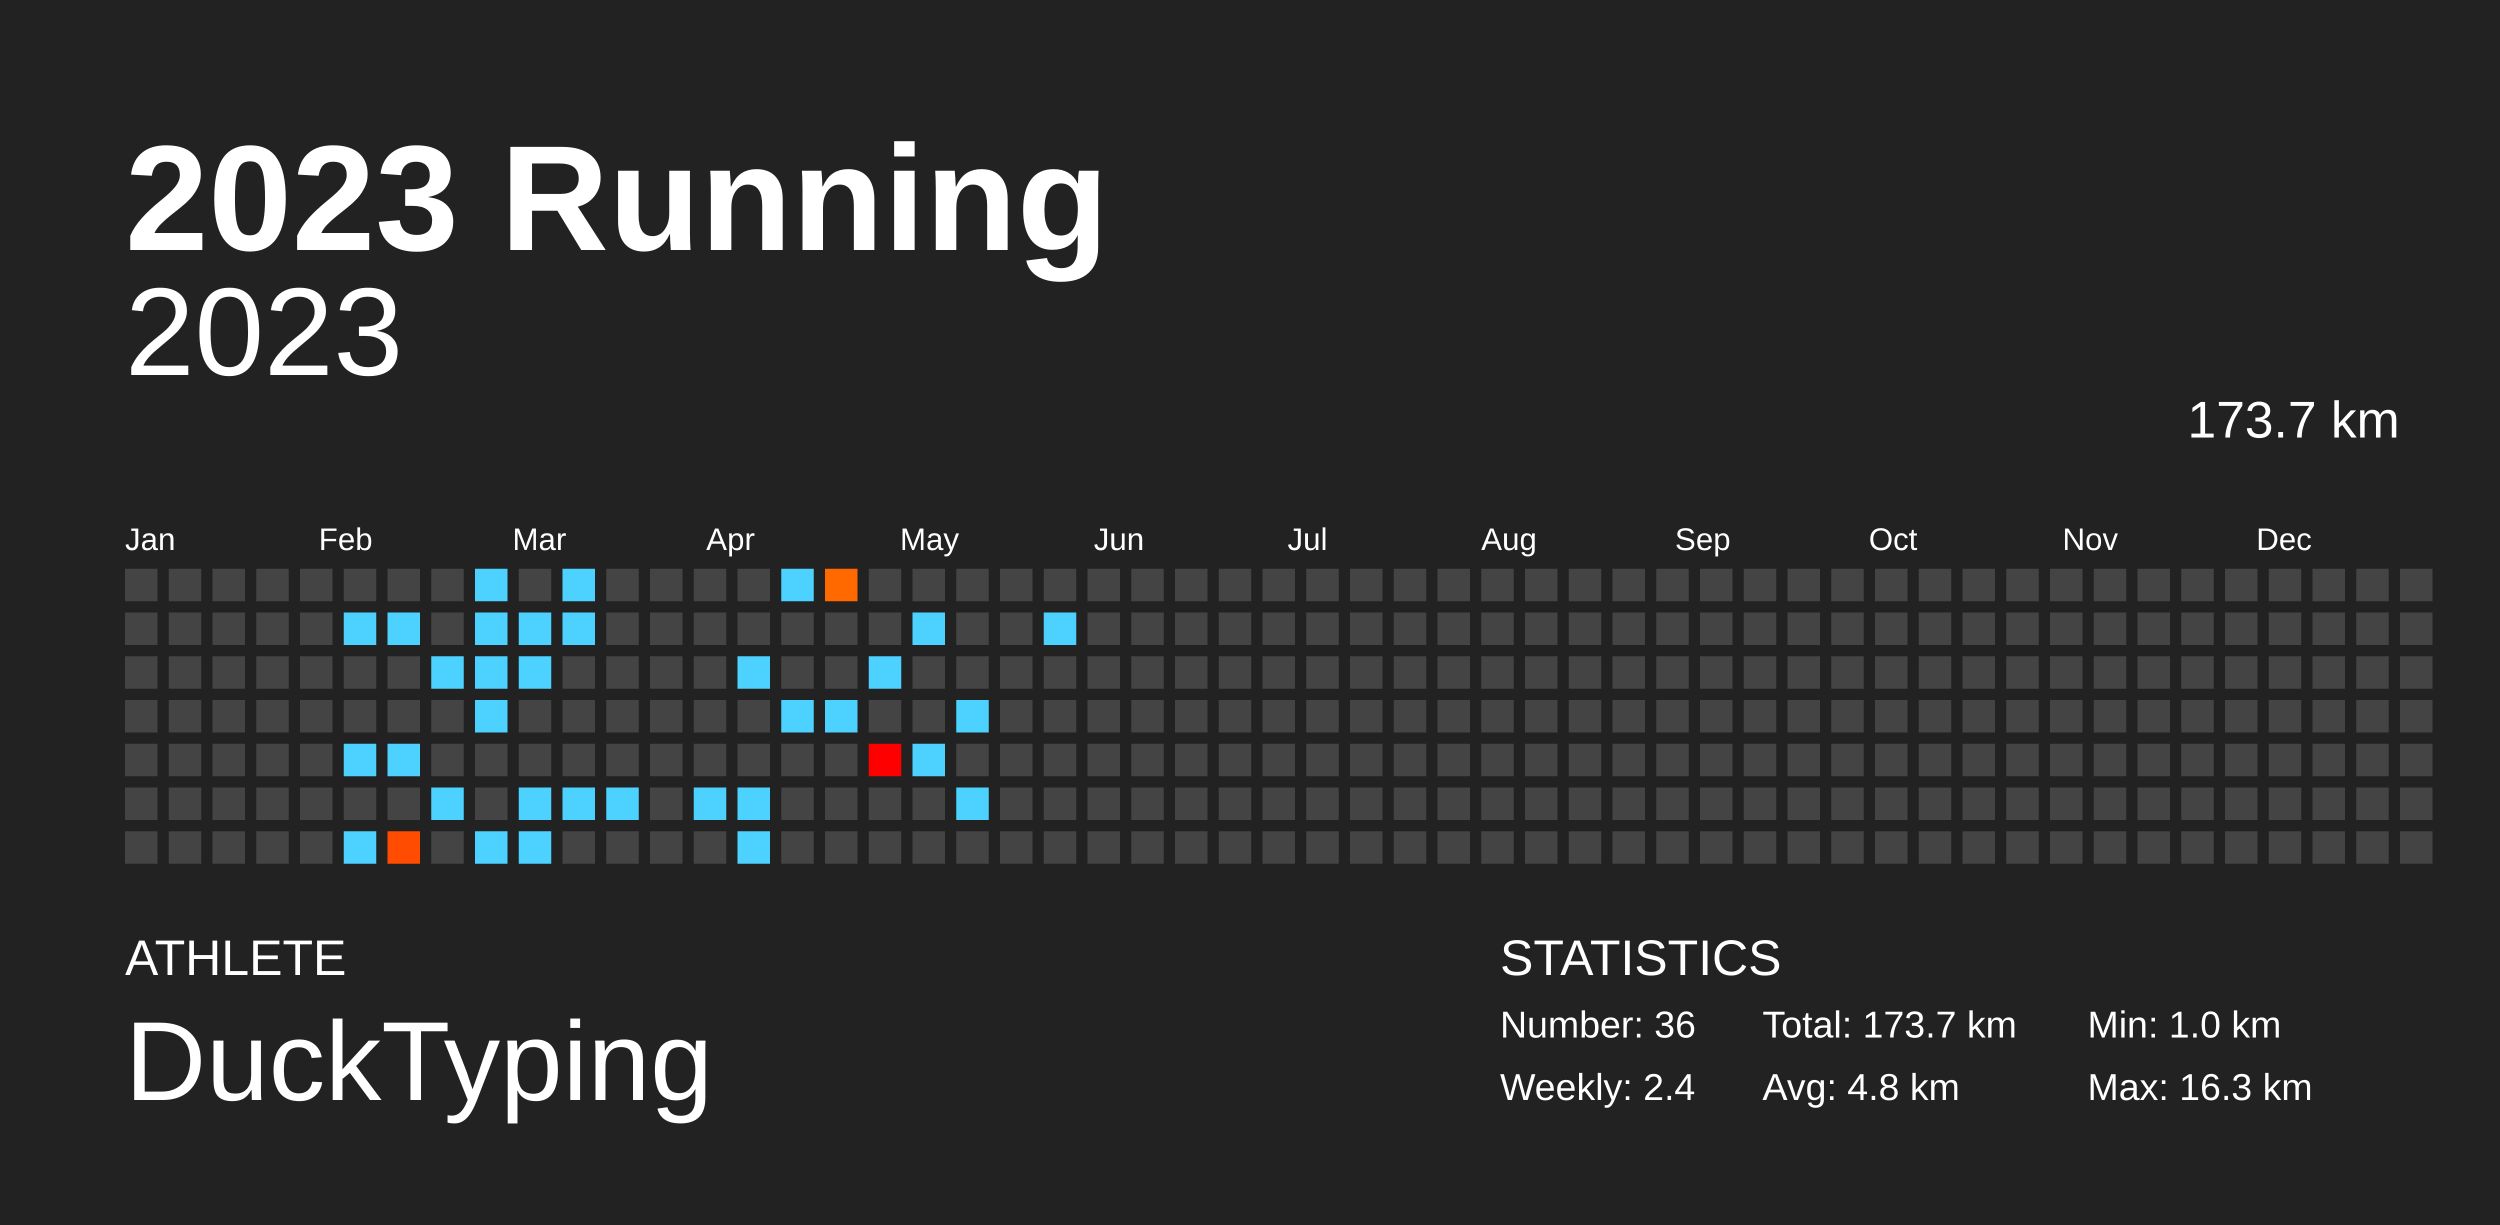
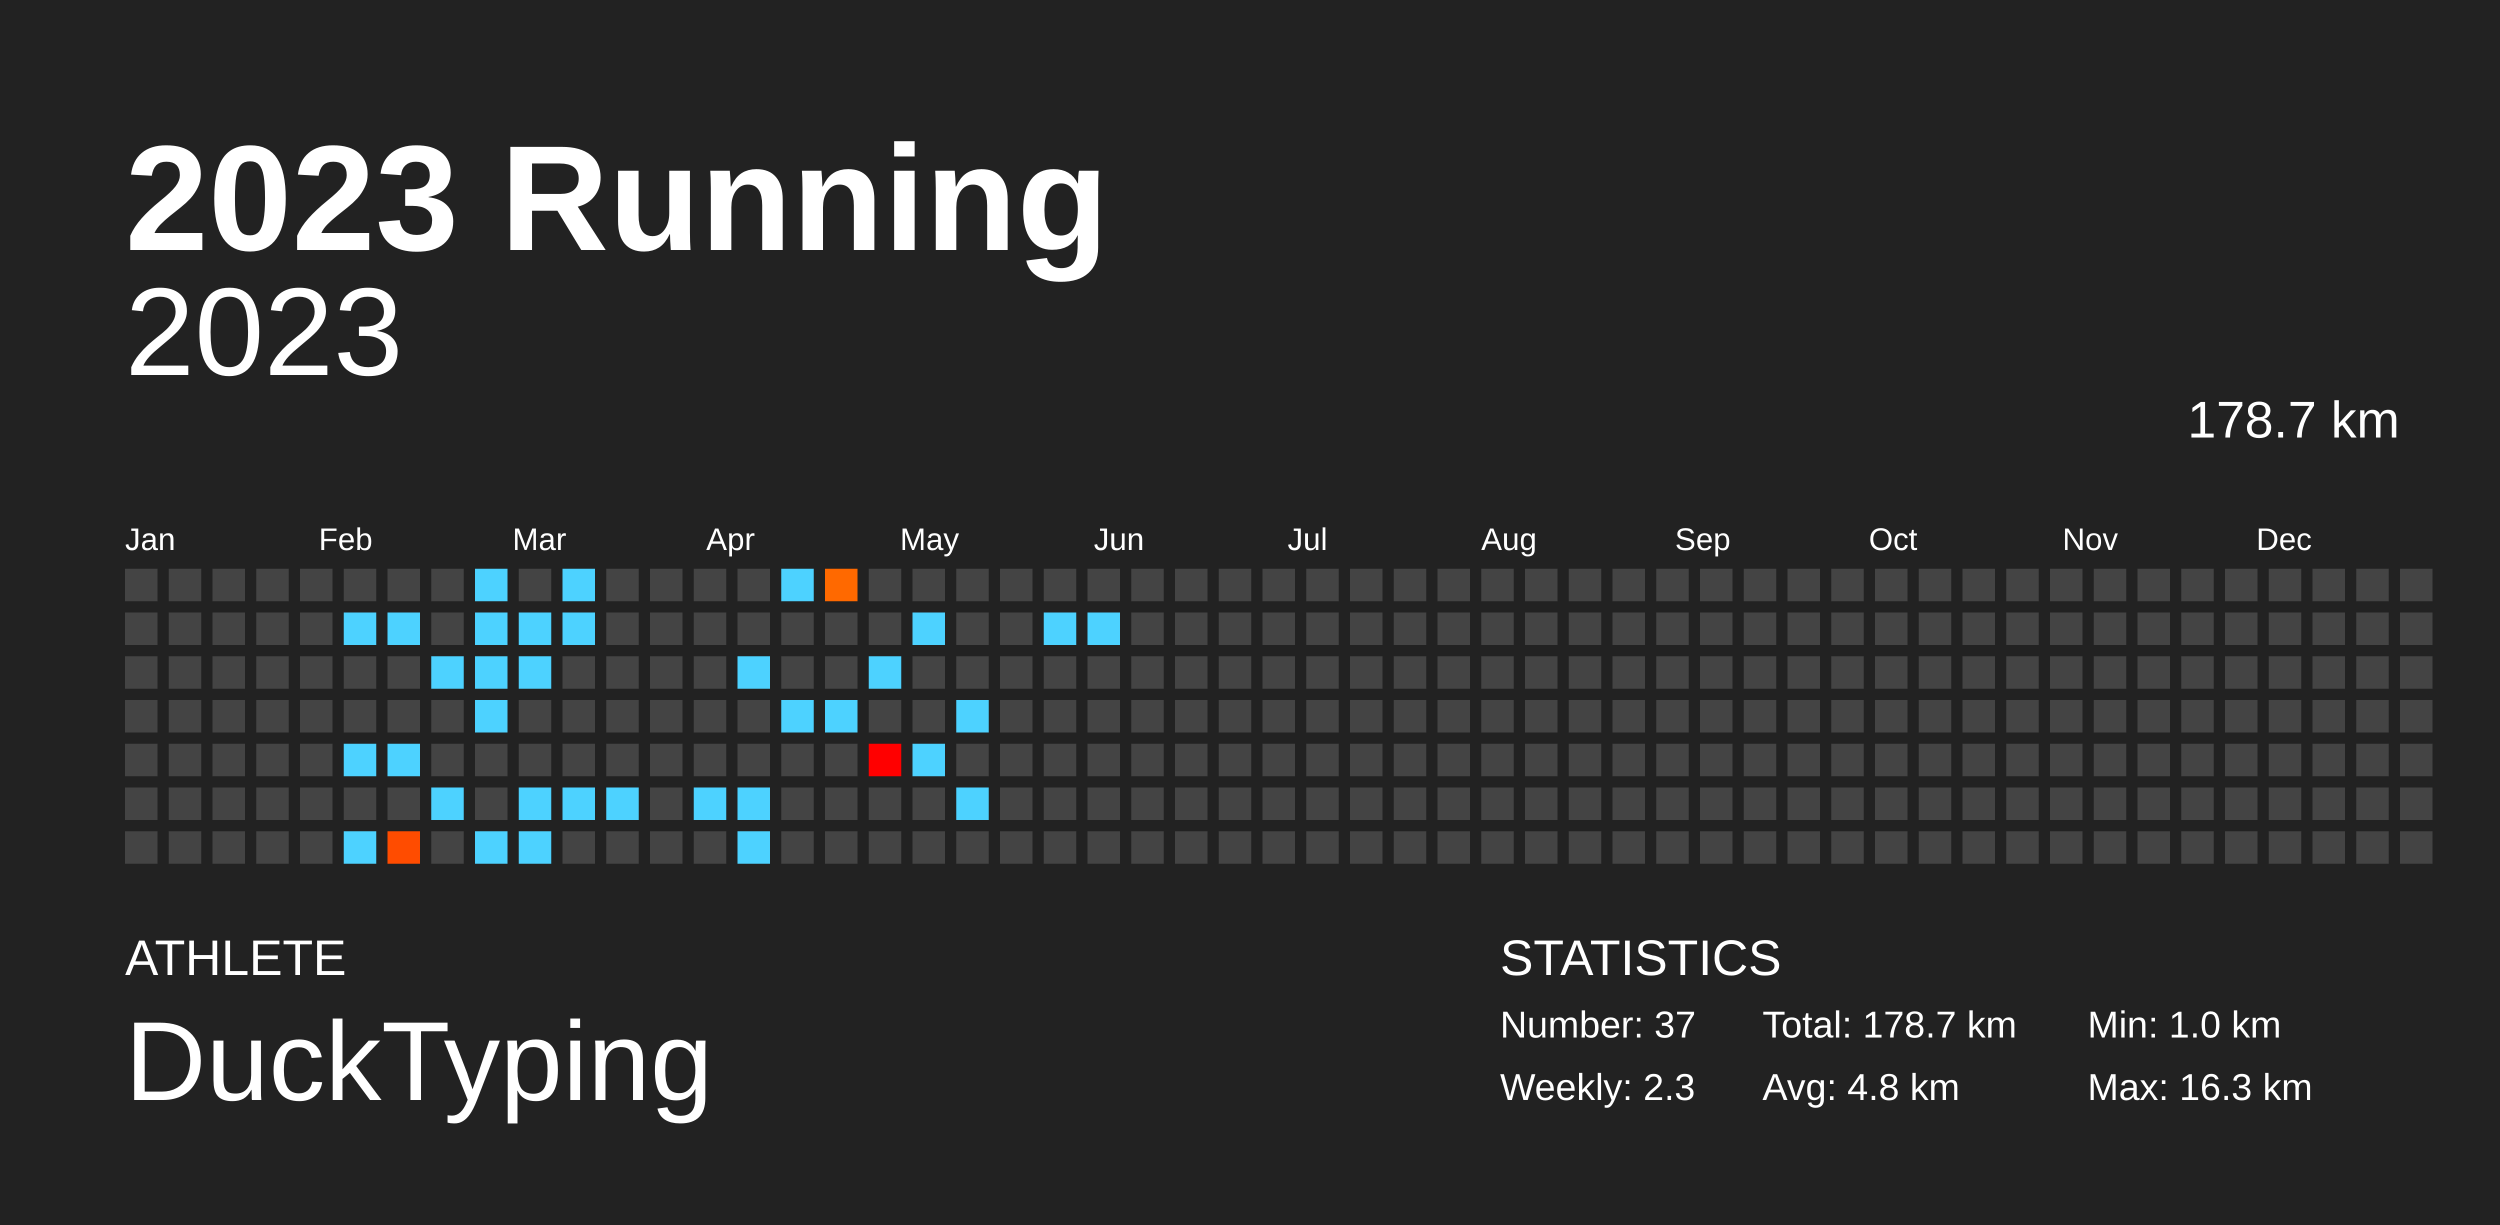
<svg xmlns="http://www.w3.org/2000/svg" baseProfile="full" height="98mm" version="1.1" viewBox="0,0,200,98" width="200mm">
  <defs />
  <rect fill="#222222" height="98" width="200" x="0" y="0" />
  <text fill="#FFFFFF" style="font-size:12px; font-family:Arial; font-weight:bold;" x="10" y="20">2023 Running</text>
  <text fill="#FFFFFF" style="font-size:4px; font-family:Arial" x="10" y="78">ATHLETE</text>
  <text fill="#FFFFFF" style="font-size:9px; font-family:Arial" x="10" y="88">DuckTyping</text>
  <text fill="#FFFFFF" style="font-size:4px; font-family:Arial" x="120" y="78">STATISTICS</text>
-   <text fill="#FFFFFF" style="font-size:3px; font-family:Arial" x="120" y="83">Number: 36</text>
-   <text fill="#FFFFFF" style="font-size:3px; font-family:Arial" x="120" y="88">Weekly: 2.4</text>
-   <text fill="#FFFFFF" style="font-size:3px; font-family:Arial" x="141" y="83">Total: 173.7 km</text>
+   <text fill="#FFFFFF" style="font-size:3px; font-family:Arial" x="120" y="83">Number: 37</text>
+   <text fill="#FFFFFF" style="font-size:3px; font-family:Arial" x="120" y="88">Weekly: 2.3</text>
+   <text fill="#FFFFFF" style="font-size:3px; font-family:Arial" x="141" y="83">Total: 178.7 km</text>
  <text fill="#FFFFFF" style="font-size:3px; font-family:Arial" x="141" y="88">Avg: 4.8 km</text>
  <text fill="#FFFFFF" style="font-size:3px; font-family:Arial" x="167" y="83">Min: 1.0 km</text>
  <text fill="#FFFFFF" style="font-size:3px; font-family:Arial" x="167" y="88">Max: 16.3 km</text>
  <text alignment-baseline="hanging" fill="#FFFFFF" style="font-size:10.0px; font-family:Arial;" x="10" y="30">2023</text>
-   <text alignment-baseline="hanging" fill="#FFFFFF" style="font-size:4.125px; font-family:Arial;" x="175" y="35">173.7 km</text>
+   <text alignment-baseline="hanging" fill="#FFFFFF" style="font-size:4.125px; font-family:Arial;" x="175" y="35">178.7 km</text>
  <text fill="#FFFFFF" style="font-size:2.5px; font-family:Arial" x="10.0" y="44">Jan</text>
  <text fill="#FFFFFF" style="font-size:2.5px; font-family:Arial" x="25.5" y="44">Feb</text>
  <text fill="#FFFFFF" style="font-size:2.5px; font-family:Arial" x="41.0" y="44">Mar</text>
  <text fill="#FFFFFF" style="font-size:2.5px; font-family:Arial" x="56.5" y="44">Apr</text>
  <text fill="#FFFFFF" style="font-size:2.5px; font-family:Arial" x="72.0" y="44">May</text>
  <text fill="#FFFFFF" style="font-size:2.5px; font-family:Arial" x="87.5" y="44">Jun</text>
  <text fill="#FFFFFF" style="font-size:2.5px; font-family:Arial" x="103.0" y="44">Jul</text>
  <text fill="#FFFFFF" style="font-size:2.5px; font-family:Arial" x="118.5" y="44">Aug</text>
  <text fill="#FFFFFF" style="font-size:2.5px; font-family:Arial" x="134.0" y="44">Sep</text>
  <text fill="#FFFFFF" style="font-size:2.5px; font-family:Arial" x="149.5" y="44">Oct</text>
  <text fill="#FFFFFF" style="font-size:2.5px; font-family:Arial" x="165.0" y="44">Nov</text>
  <text fill="#FFFFFF" style="font-size:2.5px; font-family:Arial" x="180.5" y="44">Dec</text>
  <rect fill="#444444" height="2.6" width="2.6" x="10.0" y="45.5" />
  <rect fill="#444444" height="2.6" width="2.6" x="10.0" y="49.0" />
  <rect fill="#444444" height="2.6" width="2.6" x="10.0" y="52.5" />
  <rect fill="#444444" height="2.6" width="2.6" x="10.0" y="56.0" />
  <rect fill="#444444" height="2.6" width="2.6" x="10.0" y="59.5" />
  <rect fill="#444444" height="2.6" width="2.6" x="10.0" y="63.0" />
  <rect fill="#444444" height="2.6" width="2.6" x="10.0" y="66.5" />
  <rect fill="#444444" height="2.6" width="2.6" x="13.5" y="45.5" />
  <rect fill="#444444" height="2.6" width="2.6" x="13.5" y="49.0" />
  <rect fill="#444444" height="2.6" width="2.6" x="13.5" y="52.5" />
  <rect fill="#444444" height="2.6" width="2.6" x="13.5" y="56.0" />
  <rect fill="#444444" height="2.6" width="2.6" x="13.5" y="59.5" />
  <rect fill="#444444" height="2.6" width="2.6" x="13.5" y="63.0" />
  <rect fill="#444444" height="2.6" width="2.6" x="13.5" y="66.5" />
  <rect fill="#444444" height="2.6" width="2.6" x="17.0" y="45.5" />
  <rect fill="#444444" height="2.6" width="2.6" x="17.0" y="49.0" />
  <rect fill="#444444" height="2.6" width="2.6" x="17.0" y="52.5" />
  <rect fill="#444444" height="2.6" width="2.6" x="17.0" y="56.0" />
  <rect fill="#444444" height="2.6" width="2.6" x="17.0" y="59.5" />
  <rect fill="#444444" height="2.6" width="2.6" x="17.0" y="63.0" />
  <rect fill="#444444" height="2.6" width="2.6" x="17.0" y="66.5" />
  <rect fill="#444444" height="2.6" width="2.6" x="20.5" y="45.5" />
  <rect fill="#444444" height="2.6" width="2.6" x="20.5" y="49.0" />
  <rect fill="#444444" height="2.6" width="2.6" x="20.5" y="52.5" />
  <rect fill="#444444" height="2.6" width="2.6" x="20.5" y="56.0" />
  <rect fill="#444444" height="2.6" width="2.6" x="20.5" y="59.5" />
  <rect fill="#444444" height="2.6" width="2.6" x="20.5" y="63.0" />
  <rect fill="#444444" height="2.6" width="2.6" x="20.5" y="66.5" />
  <rect fill="#444444" height="2.6" width="2.6" x="24.0" y="45.5" />
  <rect fill="#444444" height="2.6" width="2.6" x="24.0" y="49.0" />
  <rect fill="#444444" height="2.6" width="2.6" x="24.0" y="52.5" />
  <rect fill="#444444" height="2.6" width="2.6" x="24.0" y="56.0" />
  <rect fill="#444444" height="2.6" width="2.6" x="24.0" y="59.5" />
  <rect fill="#444444" height="2.6" width="2.6" x="24.0" y="63.0" />
  <rect fill="#444444" height="2.6" width="2.6" x="24.0" y="66.5" />
  <rect fill="#444444" height="2.6" width="2.6" x="27.5" y="45.5" />
  <rect fill="#4dd2ff" height="2.6" width="2.6" x="27.5" y="49.0" />
  <rect fill="#444444" height="2.6" width="2.6" x="27.5" y="52.5" />
  <rect fill="#444444" height="2.6" width="2.6" x="27.5" y="56.0" />
  <rect fill="#4dd2ff" height="2.6" width="2.6" x="27.5" y="59.5" />
  <rect fill="#444444" height="2.6" width="2.6" x="27.5" y="63.0" />
  <rect fill="#4dd2ff" height="2.6" width="2.6" x="27.5" y="66.5" />
  <rect fill="#444444" height="2.6" width="2.6" x="31.0" y="45.5" />
  <rect fill="#4dd2ff" height="2.6" width="2.6" x="31.0" y="49.0" />
  <rect fill="#444444" height="2.6" width="2.6" x="31.0" y="52.5" />
  <rect fill="#444444" height="2.6" width="2.6" x="31.0" y="56.0" />
  <rect fill="#4dd2ff" height="2.6" width="2.6" x="31.0" y="59.5" />
  <rect fill="#444444" height="2.6" width="2.6" x="31.0" y="63.0" />
  <rect fill="#ff4c00" height="2.6" width="2.6" x="31.0" y="66.5" />
  <rect fill="#444444" height="2.6" width="2.6" x="34.5" y="45.5" />
  <rect fill="#444444" height="2.6" width="2.6" x="34.5" y="49.0" />
  <rect fill="#4dd2ff" height="2.6" width="2.6" x="34.5" y="52.5" />
  <rect fill="#444444" height="2.6" width="2.6" x="34.5" y="56.0" />
  <rect fill="#444444" height="2.6" width="2.6" x="34.5" y="59.5" />
  <rect fill="#4dd2ff" height="2.6" width="2.6" x="34.5" y="63.0" />
  <rect fill="#444444" height="2.6" width="2.6" x="34.5" y="66.5" />
  <rect fill="#4dd2ff" height="2.6" width="2.6" x="38.0" y="45.5" />
  <rect fill="#4dd2ff" height="2.6" width="2.6" x="38.0" y="49.0" />
  <rect fill="#4dd2ff" height="2.6" width="2.6" x="38.0" y="52.5" />
  <rect fill="#4dd2ff" height="2.6" width="2.6" x="38.0" y="56.0" />
  <rect fill="#444444" height="2.6" width="2.6" x="38.0" y="59.5" />
  <rect fill="#444444" height="2.6" width="2.6" x="38.0" y="63.0" />
  <rect fill="#4dd2ff" height="2.6" width="2.6" x="38.0" y="66.5" />
  <rect fill="#444444" height="2.6" width="2.6" x="41.5" y="45.5" />
  <rect fill="#4dd2ff" height="2.6" width="2.6" x="41.5" y="49.0" />
  <rect fill="#4dd2ff" height="2.6" width="2.6" x="41.5" y="52.5" />
  <rect fill="#444444" height="2.6" width="2.6" x="41.5" y="56.0" />
  <rect fill="#444444" height="2.6" width="2.6" x="41.5" y="59.5" />
  <rect fill="#4dd2ff" height="2.6" width="2.6" x="41.5" y="63.0" />
  <rect fill="#4dd2ff" height="2.6" width="2.6" x="41.5" y="66.5" />
  <rect fill="#4dd2ff" height="2.6" width="2.6" x="45.0" y="45.5" />
  <rect fill="#4dd2ff" height="2.6" width="2.6" x="45.0" y="49.0" />
  <rect fill="#444444" height="2.6" width="2.6" x="45.0" y="52.5" />
  <rect fill="#444444" height="2.6" width="2.6" x="45.0" y="56.0" />
  <rect fill="#444444" height="2.6" width="2.6" x="45.0" y="59.5" />
  <rect fill="#4dd2ff" height="2.6" width="2.6" x="45.0" y="63.0" />
  <rect fill="#444444" height="2.6" width="2.6" x="45.0" y="66.5" />
  <rect fill="#444444" height="2.6" width="2.6" x="48.5" y="45.5" />
  <rect fill="#444444" height="2.6" width="2.6" x="48.5" y="49.0" />
  <rect fill="#444444" height="2.6" width="2.6" x="48.5" y="52.5" />
  <rect fill="#444444" height="2.6" width="2.6" x="48.5" y="56.0" />
  <rect fill="#444444" height="2.6" width="2.6" x="48.5" y="59.5" />
  <rect fill="#4dd2ff" height="2.6" width="2.6" x="48.5" y="63.0" />
  <rect fill="#444444" height="2.6" width="2.6" x="48.5" y="66.5" />
  <rect fill="#444444" height="2.6" width="2.6" x="52.0" y="45.5" />
  <rect fill="#444444" height="2.6" width="2.6" x="52.0" y="49.0" />
  <rect fill="#444444" height="2.6" width="2.6" x="52.0" y="52.5" />
  <rect fill="#444444" height="2.6" width="2.6" x="52.0" y="56.0" />
  <rect fill="#444444" height="2.6" width="2.6" x="52.0" y="59.5" />
  <rect fill="#444444" height="2.6" width="2.6" x="52.0" y="63.0" />
  <rect fill="#444444" height="2.6" width="2.6" x="52.0" y="66.5" />
  <rect fill="#444444" height="2.6" width="2.6" x="55.5" y="45.5" />
  <rect fill="#444444" height="2.6" width="2.6" x="55.5" y="49.0" />
  <rect fill="#444444" height="2.6" width="2.6" x="55.5" y="52.5" />
  <rect fill="#444444" height="2.6" width="2.6" x="55.5" y="56.0" />
  <rect fill="#444444" height="2.6" width="2.6" x="55.5" y="59.5" />
  <rect fill="#4dd2ff" height="2.6" width="2.6" x="55.5" y="63.0" />
  <rect fill="#444444" height="2.6" width="2.6" x="55.5" y="66.5" />
  <rect fill="#444444" height="2.6" width="2.6" x="59.0" y="45.5" />
  <rect fill="#444444" height="2.6" width="2.6" x="59.0" y="49.0" />
  <rect fill="#4dd2ff" height="2.6" width="2.6" x="59.0" y="52.5" />
  <rect fill="#444444" height="2.6" width="2.6" x="59.0" y="56.0" />
  <rect fill="#444444" height="2.6" width="2.6" x="59.0" y="59.5" />
  <rect fill="#4dd2ff" height="2.6" width="2.6" x="59.0" y="63.0" />
  <rect fill="#4dd2ff" height="2.6" width="2.6" x="59.0" y="66.5" />
  <rect fill="#4dd2ff" height="2.6" width="2.6" x="62.5" y="45.5" />
  <rect fill="#444444" height="2.6" width="2.6" x="62.5" y="49.0" />
  <rect fill="#444444" height="2.6" width="2.6" x="62.5" y="52.5" />
  <rect fill="#4dd2ff" height="2.6" width="2.6" x="62.5" y="56.0" />
  <rect fill="#444444" height="2.6" width="2.6" x="62.5" y="59.5" />
  <rect fill="#444444" height="2.6" width="2.6" x="62.5" y="63.0" />
  <rect fill="#444444" height="2.6" width="2.6" x="62.5" y="66.5" />
  <rect fill="#ff6900" height="2.6" width="2.6" x="66.0" y="45.5" />
  <rect fill="#444444" height="2.6" width="2.6" x="66.0" y="49.0" />
  <rect fill="#444444" height="2.6" width="2.6" x="66.0" y="52.5" />
  <rect fill="#4dd2ff" height="2.6" width="2.6" x="66.0" y="56.0" />
  <rect fill="#444444" height="2.6" width="2.6" x="66.0" y="59.5" />
  <rect fill="#444444" height="2.6" width="2.6" x="66.0" y="63.0" />
  <rect fill="#444444" height="2.6" width="2.6" x="66.0" y="66.5" />
  <rect fill="#444444" height="2.6" width="2.6" x="69.5" y="45.5" />
  <rect fill="#444444" height="2.6" width="2.6" x="69.5" y="49.0" />
  <rect fill="#4dd2ff" height="2.6" width="2.6" x="69.5" y="52.5" />
  <rect fill="#444444" height="2.6" width="2.6" x="69.5" y="56.0" />
  <rect fill="#ff0000" height="2.6" width="2.6" x="69.5" y="59.5" />
  <rect fill="#444444" height="2.6" width="2.6" x="69.5" y="63.0" />
  <rect fill="#444444" height="2.6" width="2.6" x="69.5" y="66.5" />
  <rect fill="#444444" height="2.6" width="2.6" x="73.0" y="45.5" />
  <rect fill="#4dd2ff" height="2.6" width="2.6" x="73.0" y="49.0" />
  <rect fill="#444444" height="2.6" width="2.6" x="73.0" y="52.5" />
  <rect fill="#444444" height="2.6" width="2.6" x="73.0" y="56.0" />
  <rect fill="#4dd2ff" height="2.6" width="2.6" x="73.0" y="59.5" />
  <rect fill="#444444" height="2.6" width="2.6" x="73.0" y="63.0" />
  <rect fill="#444444" height="2.6" width="2.6" x="73.0" y="66.5" />
  <rect fill="#444444" height="2.6" width="2.6" x="76.5" y="45.5" />
  <rect fill="#444444" height="2.6" width="2.6" x="76.5" y="49.0" />
  <rect fill="#444444" height="2.6" width="2.6" x="76.5" y="52.5" />
  <rect fill="#4dd2ff" height="2.6" width="2.6" x="76.5" y="56.0" />
  <rect fill="#444444" height="2.6" width="2.6" x="76.5" y="59.5" />
  <rect fill="#4dd2ff" height="2.6" width="2.6" x="76.5" y="63.0" />
  <rect fill="#444444" height="2.6" width="2.6" x="76.5" y="66.5" />
  <rect fill="#444444" height="2.6" width="2.6" x="80.0" y="45.5" />
  <rect fill="#444444" height="2.6" width="2.6" x="80.0" y="49.0" />
  <rect fill="#444444" height="2.6" width="2.6" x="80.0" y="52.5" />
  <rect fill="#444444" height="2.6" width="2.6" x="80.0" y="56.0" />
  <rect fill="#444444" height="2.6" width="2.6" x="80.0" y="59.5" />
  <rect fill="#444444" height="2.6" width="2.6" x="80.0" y="63.0" />
  <rect fill="#444444" height="2.6" width="2.6" x="80.0" y="66.5" />
  <rect fill="#444444" height="2.6" width="2.6" x="83.5" y="45.5" />
  <rect fill="#4dd2ff" height="2.6" width="2.6" x="83.5" y="49.0" />
  <rect fill="#444444" height="2.6" width="2.6" x="83.5" y="52.5" />
  <rect fill="#444444" height="2.6" width="2.6" x="83.5" y="56.0" />
  <rect fill="#444444" height="2.6" width="2.6" x="83.5" y="59.5" />
  <rect fill="#444444" height="2.6" width="2.6" x="83.5" y="63.0" />
  <rect fill="#444444" height="2.6" width="2.6" x="83.5" y="66.5" />
  <rect fill="#444444" height="2.6" width="2.6" x="87.0" y="45.5" />
-   <rect fill="#444444" height="2.6" width="2.6" x="87.0" y="49.0" />
+   <rect fill="#4dd2ff" height="2.6" width="2.6" x="87.0" y="49.0" />
  <rect fill="#444444" height="2.6" width="2.6" x="87.0" y="52.5" />
  <rect fill="#444444" height="2.6" width="2.6" x="87.0" y="56.0" />
  <rect fill="#444444" height="2.6" width="2.6" x="87.0" y="59.5" />
  <rect fill="#444444" height="2.6" width="2.6" x="87.0" y="63.0" />
  <rect fill="#444444" height="2.6" width="2.6" x="87.0" y="66.5" />
  <rect fill="#444444" height="2.6" width="2.6" x="90.5" y="45.5" />
  <rect fill="#444444" height="2.6" width="2.6" x="90.5" y="49.0" />
  <rect fill="#444444" height="2.6" width="2.6" x="90.5" y="52.5" />
  <rect fill="#444444" height="2.6" width="2.6" x="90.5" y="56.0" />
  <rect fill="#444444" height="2.6" width="2.6" x="90.5" y="59.5" />
  <rect fill="#444444" height="2.6" width="2.6" x="90.5" y="63.0" />
  <rect fill="#444444" height="2.6" width="2.6" x="90.5" y="66.5" />
  <rect fill="#444444" height="2.6" width="2.6" x="94.0" y="45.5" />
  <rect fill="#444444" height="2.6" width="2.6" x="94.0" y="49.0" />
  <rect fill="#444444" height="2.6" width="2.6" x="94.0" y="52.5" />
  <rect fill="#444444" height="2.6" width="2.6" x="94.0" y="56.0" />
  <rect fill="#444444" height="2.6" width="2.6" x="94.0" y="59.5" />
  <rect fill="#444444" height="2.6" width="2.6" x="94.0" y="63.0" />
  <rect fill="#444444" height="2.6" width="2.6" x="94.0" y="66.5" />
  <rect fill="#444444" height="2.6" width="2.6" x="97.5" y="45.5" />
  <rect fill="#444444" height="2.6" width="2.6" x="97.5" y="49.0" />
  <rect fill="#444444" height="2.6" width="2.6" x="97.5" y="52.5" />
  <rect fill="#444444" height="2.6" width="2.6" x="97.5" y="56.0" />
  <rect fill="#444444" height="2.6" width="2.6" x="97.5" y="59.5" />
  <rect fill="#444444" height="2.6" width="2.6" x="97.5" y="63.0" />
  <rect fill="#444444" height="2.6" width="2.6" x="97.5" y="66.5" />
  <rect fill="#444444" height="2.6" width="2.6" x="101.0" y="45.5" />
  <rect fill="#444444" height="2.6" width="2.6" x="101.0" y="49.0" />
  <rect fill="#444444" height="2.6" width="2.6" x="101.0" y="52.5" />
  <rect fill="#444444" height="2.6" width="2.6" x="101.0" y="56.0" />
  <rect fill="#444444" height="2.6" width="2.6" x="101.0" y="59.5" />
  <rect fill="#444444" height="2.6" width="2.6" x="101.0" y="63.0" />
  <rect fill="#444444" height="2.6" width="2.6" x="101.0" y="66.5" />
  <rect fill="#444444" height="2.6" width="2.6" x="104.5" y="45.5" />
  <rect fill="#444444" height="2.6" width="2.6" x="104.5" y="49.0" />
  <rect fill="#444444" height="2.6" width="2.6" x="104.5" y="52.5" />
  <rect fill="#444444" height="2.6" width="2.6" x="104.5" y="56.0" />
  <rect fill="#444444" height="2.6" width="2.6" x="104.5" y="59.5" />
  <rect fill="#444444" height="2.6" width="2.6" x="104.5" y="63.0" />
  <rect fill="#444444" height="2.6" width="2.6" x="104.5" y="66.5" />
  <rect fill="#444444" height="2.6" width="2.6" x="108.0" y="45.5" />
  <rect fill="#444444" height="2.6" width="2.6" x="108.0" y="49.0" />
  <rect fill="#444444" height="2.6" width="2.6" x="108.0" y="52.5" />
  <rect fill="#444444" height="2.6" width="2.6" x="108.0" y="56.0" />
  <rect fill="#444444" height="2.6" width="2.6" x="108.0" y="59.5" />
  <rect fill="#444444" height="2.6" width="2.6" x="108.0" y="63.0" />
  <rect fill="#444444" height="2.6" width="2.6" x="108.0" y="66.5" />
  <rect fill="#444444" height="2.6" width="2.6" x="111.5" y="45.5" />
  <rect fill="#444444" height="2.6" width="2.6" x="111.5" y="49.0" />
  <rect fill="#444444" height="2.6" width="2.6" x="111.5" y="52.5" />
  <rect fill="#444444" height="2.6" width="2.6" x="111.5" y="56.0" />
  <rect fill="#444444" height="2.6" width="2.6" x="111.5" y="59.5" />
  <rect fill="#444444" height="2.6" width="2.6" x="111.5" y="63.0" />
  <rect fill="#444444" height="2.6" width="2.6" x="111.5" y="66.5" />
  <rect fill="#444444" height="2.6" width="2.6" x="115.0" y="45.5" />
  <rect fill="#444444" height="2.6" width="2.6" x="115.0" y="49.0" />
  <rect fill="#444444" height="2.6" width="2.6" x="115.0" y="52.5" />
  <rect fill="#444444" height="2.6" width="2.6" x="115.0" y="56.0" />
  <rect fill="#444444" height="2.6" width="2.6" x="115.0" y="59.5" />
  <rect fill="#444444" height="2.6" width="2.6" x="115.0" y="63.0" />
  <rect fill="#444444" height="2.6" width="2.6" x="115.0" y="66.5" />
  <rect fill="#444444" height="2.6" width="2.6" x="118.5" y="45.5" />
  <rect fill="#444444" height="2.6" width="2.6" x="118.5" y="49.0" />
  <rect fill="#444444" height="2.6" width="2.6" x="118.5" y="52.5" />
  <rect fill="#444444" height="2.6" width="2.6" x="118.5" y="56.0" />
  <rect fill="#444444" height="2.6" width="2.6" x="118.5" y="59.5" />
  <rect fill="#444444" height="2.6" width="2.6" x="118.5" y="63.0" />
  <rect fill="#444444" height="2.6" width="2.6" x="118.5" y="66.5" />
  <rect fill="#444444" height="2.6" width="2.6" x="122.0" y="45.5" />
  <rect fill="#444444" height="2.6" width="2.6" x="122.0" y="49.0" />
  <rect fill="#444444" height="2.6" width="2.6" x="122.0" y="52.5" />
  <rect fill="#444444" height="2.6" width="2.6" x="122.0" y="56.0" />
  <rect fill="#444444" height="2.6" width="2.6" x="122.0" y="59.5" />
  <rect fill="#444444" height="2.6" width="2.6" x="122.0" y="63.0" />
  <rect fill="#444444" height="2.6" width="2.6" x="122.0" y="66.5" />
  <rect fill="#444444" height="2.6" width="2.6" x="125.5" y="45.5" />
  <rect fill="#444444" height="2.6" width="2.6" x="125.5" y="49.0" />
  <rect fill="#444444" height="2.6" width="2.6" x="125.5" y="52.5" />
  <rect fill="#444444" height="2.6" width="2.6" x="125.5" y="56.0" />
  <rect fill="#444444" height="2.6" width="2.6" x="125.5" y="59.5" />
  <rect fill="#444444" height="2.6" width="2.6" x="125.5" y="63.0" />
  <rect fill="#444444" height="2.6" width="2.6" x="125.5" y="66.5" />
  <rect fill="#444444" height="2.6" width="2.6" x="129.0" y="45.5" />
  <rect fill="#444444" height="2.6" width="2.6" x="129.0" y="49.0" />
  <rect fill="#444444" height="2.6" width="2.6" x="129.0" y="52.5" />
  <rect fill="#444444" height="2.6" width="2.6" x="129.0" y="56.0" />
  <rect fill="#444444" height="2.6" width="2.6" x="129.0" y="59.5" />
  <rect fill="#444444" height="2.6" width="2.6" x="129.0" y="63.0" />
  <rect fill="#444444" height="2.6" width="2.6" x="129.0" y="66.5" />
  <rect fill="#444444" height="2.6" width="2.6" x="132.5" y="45.5" />
  <rect fill="#444444" height="2.6" width="2.6" x="132.5" y="49.0" />
  <rect fill="#444444" height="2.6" width="2.6" x="132.5" y="52.5" />
  <rect fill="#444444" height="2.6" width="2.6" x="132.5" y="56.0" />
  <rect fill="#444444" height="2.6" width="2.6" x="132.5" y="59.5" />
  <rect fill="#444444" height="2.6" width="2.6" x="132.5" y="63.0" />
  <rect fill="#444444" height="2.6" width="2.6" x="132.5" y="66.5" />
  <rect fill="#444444" height="2.6" width="2.6" x="136.0" y="45.5" />
  <rect fill="#444444" height="2.6" width="2.6" x="136.0" y="49.0" />
  <rect fill="#444444" height="2.6" width="2.6" x="136.0" y="52.5" />
  <rect fill="#444444" height="2.6" width="2.6" x="136.0" y="56.0" />
  <rect fill="#444444" height="2.6" width="2.6" x="136.0" y="59.5" />
  <rect fill="#444444" height="2.6" width="2.6" x="136.0" y="63.0" />
  <rect fill="#444444" height="2.6" width="2.6" x="136.0" y="66.5" />
  <rect fill="#444444" height="2.6" width="2.6" x="139.5" y="45.5" />
  <rect fill="#444444" height="2.6" width="2.6" x="139.5" y="49.0" />
  <rect fill="#444444" height="2.6" width="2.6" x="139.5" y="52.5" />
  <rect fill="#444444" height="2.6" width="2.6" x="139.5" y="56.0" />
  <rect fill="#444444" height="2.6" width="2.6" x="139.5" y="59.5" />
  <rect fill="#444444" height="2.6" width="2.6" x="139.5" y="63.0" />
  <rect fill="#444444" height="2.6" width="2.6" x="139.5" y="66.5" />
  <rect fill="#444444" height="2.6" width="2.6" x="143.0" y="45.5" />
  <rect fill="#444444" height="2.6" width="2.6" x="143.0" y="49.0" />
  <rect fill="#444444" height="2.6" width="2.6" x="143.0" y="52.5" />
  <rect fill="#444444" height="2.6" width="2.6" x="143.0" y="56.0" />
  <rect fill="#444444" height="2.6" width="2.6" x="143.0" y="59.5" />
  <rect fill="#444444" height="2.6" width="2.6" x="143.0" y="63.0" />
  <rect fill="#444444" height="2.6" width="2.6" x="143.0" y="66.5" />
  <rect fill="#444444" height="2.6" width="2.6" x="146.5" y="45.5" />
  <rect fill="#444444" height="2.6" width="2.6" x="146.5" y="49.0" />
  <rect fill="#444444" height="2.6" width="2.6" x="146.5" y="52.5" />
  <rect fill="#444444" height="2.6" width="2.6" x="146.5" y="56.0" />
  <rect fill="#444444" height="2.6" width="2.6" x="146.5" y="59.5" />
  <rect fill="#444444" height="2.6" width="2.6" x="146.5" y="63.0" />
  <rect fill="#444444" height="2.6" width="2.6" x="146.5" y="66.5" />
  <rect fill="#444444" height="2.6" width="2.6" x="150.0" y="45.5" />
  <rect fill="#444444" height="2.6" width="2.6" x="150.0" y="49.0" />
  <rect fill="#444444" height="2.6" width="2.6" x="150.0" y="52.5" />
  <rect fill="#444444" height="2.6" width="2.6" x="150.0" y="56.0" />
  <rect fill="#444444" height="2.6" width="2.6" x="150.0" y="59.5" />
  <rect fill="#444444" height="2.6" width="2.6" x="150.0" y="63.0" />
  <rect fill="#444444" height="2.6" width="2.6" x="150.0" y="66.5" />
  <rect fill="#444444" height="2.6" width="2.6" x="153.5" y="45.5" />
  <rect fill="#444444" height="2.6" width="2.6" x="153.5" y="49.0" />
  <rect fill="#444444" height="2.6" width="2.6" x="153.5" y="52.5" />
  <rect fill="#444444" height="2.6" width="2.6" x="153.5" y="56.0" />
  <rect fill="#444444" height="2.6" width="2.6" x="153.5" y="59.5" />
  <rect fill="#444444" height="2.6" width="2.6" x="153.5" y="63.0" />
  <rect fill="#444444" height="2.6" width="2.6" x="153.5" y="66.5" />
  <rect fill="#444444" height="2.6" width="2.6" x="157.0" y="45.5" />
  <rect fill="#444444" height="2.6" width="2.6" x="157.0" y="49.0" />
  <rect fill="#444444" height="2.6" width="2.6" x="157.0" y="52.5" />
  <rect fill="#444444" height="2.6" width="2.6" x="157.0" y="56.0" />
  <rect fill="#444444" height="2.6" width="2.6" x="157.0" y="59.5" />
  <rect fill="#444444" height="2.6" width="2.6" x="157.0" y="63.0" />
  <rect fill="#444444" height="2.6" width="2.6" x="157.0" y="66.5" />
  <rect fill="#444444" height="2.6" width="2.6" x="160.5" y="45.5" />
  <rect fill="#444444" height="2.6" width="2.6" x="160.5" y="49.0" />
  <rect fill="#444444" height="2.6" width="2.6" x="160.5" y="52.5" />
  <rect fill="#444444" height="2.6" width="2.6" x="160.5" y="56.0" />
  <rect fill="#444444" height="2.6" width="2.6" x="160.5" y="59.5" />
  <rect fill="#444444" height="2.6" width="2.6" x="160.5" y="63.0" />
  <rect fill="#444444" height="2.6" width="2.6" x="160.5" y="66.5" />
  <rect fill="#444444" height="2.6" width="2.6" x="164.0" y="45.5" />
  <rect fill="#444444" height="2.6" width="2.6" x="164.0" y="49.0" />
  <rect fill="#444444" height="2.6" width="2.6" x="164.0" y="52.5" />
  <rect fill="#444444" height="2.6" width="2.6" x="164.0" y="56.0" />
  <rect fill="#444444" height="2.6" width="2.6" x="164.0" y="59.5" />
  <rect fill="#444444" height="2.6" width="2.6" x="164.0" y="63.0" />
  <rect fill="#444444" height="2.6" width="2.6" x="164.0" y="66.5" />
  <rect fill="#444444" height="2.6" width="2.6" x="167.5" y="45.5" />
  <rect fill="#444444" height="2.6" width="2.6" x="167.5" y="49.0" />
  <rect fill="#444444" height="2.6" width="2.6" x="167.5" y="52.5" />
  <rect fill="#444444" height="2.6" width="2.6" x="167.5" y="56.0" />
  <rect fill="#444444" height="2.6" width="2.6" x="167.5" y="59.5" />
  <rect fill="#444444" height="2.6" width="2.6" x="167.5" y="63.0" />
  <rect fill="#444444" height="2.6" width="2.6" x="167.5" y="66.5" />
  <rect fill="#444444" height="2.6" width="2.6" x="171.0" y="45.5" />
  <rect fill="#444444" height="2.6" width="2.6" x="171.0" y="49.0" />
  <rect fill="#444444" height="2.6" width="2.6" x="171.0" y="52.5" />
  <rect fill="#444444" height="2.6" width="2.6" x="171.0" y="56.0" />
  <rect fill="#444444" height="2.6" width="2.6" x="171.0" y="59.5" />
  <rect fill="#444444" height="2.6" width="2.6" x="171.0" y="63.0" />
  <rect fill="#444444" height="2.6" width="2.6" x="171.0" y="66.5" />
  <rect fill="#444444" height="2.6" width="2.6" x="174.5" y="45.5" />
  <rect fill="#444444" height="2.6" width="2.6" x="174.5" y="49.0" />
  <rect fill="#444444" height="2.6" width="2.6" x="174.5" y="52.5" />
  <rect fill="#444444" height="2.6" width="2.6" x="174.5" y="56.0" />
  <rect fill="#444444" height="2.6" width="2.6" x="174.5" y="59.5" />
  <rect fill="#444444" height="2.6" width="2.6" x="174.5" y="63.0" />
  <rect fill="#444444" height="2.6" width="2.6" x="174.5" y="66.5" />
  <rect fill="#444444" height="2.6" width="2.6" x="178.0" y="45.5" />
  <rect fill="#444444" height="2.6" width="2.6" x="178.0" y="49.0" />
  <rect fill="#444444" height="2.6" width="2.6" x="178.0" y="52.5" />
  <rect fill="#444444" height="2.6" width="2.6" x="178.0" y="56.0" />
  <rect fill="#444444" height="2.6" width="2.6" x="178.0" y="59.5" />
  <rect fill="#444444" height="2.6" width="2.6" x="178.0" y="63.0" />
  <rect fill="#444444" height="2.6" width="2.6" x="178.0" y="66.5" />
  <rect fill="#444444" height="2.6" width="2.6" x="181.5" y="45.5" />
  <rect fill="#444444" height="2.6" width="2.6" x="181.5" y="49.0" />
  <rect fill="#444444" height="2.6" width="2.6" x="181.5" y="52.5" />
  <rect fill="#444444" height="2.6" width="2.6" x="181.5" y="56.0" />
  <rect fill="#444444" height="2.6" width="2.6" x="181.5" y="59.5" />
  <rect fill="#444444" height="2.6" width="2.6" x="181.5" y="63.0" />
  <rect fill="#444444" height="2.6" width="2.6" x="181.5" y="66.5" />
  <rect fill="#444444" height="2.6" width="2.6" x="185.0" y="45.5" />
  <rect fill="#444444" height="2.6" width="2.6" x="185.0" y="49.0" />
  <rect fill="#444444" height="2.6" width="2.6" x="185.0" y="52.5" />
  <rect fill="#444444" height="2.6" width="2.6" x="185.0" y="56.0" />
  <rect fill="#444444" height="2.6" width="2.6" x="185.0" y="59.5" />
  <rect fill="#444444" height="2.6" width="2.6" x="185.0" y="63.0" />
  <rect fill="#444444" height="2.6" width="2.6" x="185.0" y="66.5" />
  <rect fill="#444444" height="2.6" width="2.6" x="188.5" y="45.5" />
  <rect fill="#444444" height="2.6" width="2.6" x="188.5" y="49.0" />
  <rect fill="#444444" height="2.6" width="2.6" x="188.5" y="52.5" />
  <rect fill="#444444" height="2.6" width="2.6" x="188.5" y="56.0" />
  <rect fill="#444444" height="2.6" width="2.6" x="188.5" y="59.5" />
  <rect fill="#444444" height="2.6" width="2.6" x="188.5" y="63.0" />
  <rect fill="#444444" height="2.6" width="2.6" x="188.5" y="66.5" />
  <rect fill="#444444" height="2.6" width="2.6" x="192.0" y="45.5" />
  <rect fill="#444444" height="2.6" width="2.6" x="192.0" y="49.0" />
  <rect fill="#444444" height="2.6" width="2.6" x="192.0" y="52.5" />
  <rect fill="#444444" height="2.6" width="2.6" x="192.0" y="56.0" />
  <rect fill="#444444" height="2.6" width="2.6" x="192.0" y="59.5" />
  <rect fill="#444444" height="2.6" width="2.6" x="192.0" y="63.0" />
  <rect fill="#444444" height="2.6" width="2.6" x="192.0" y="66.5" />
</svg>
